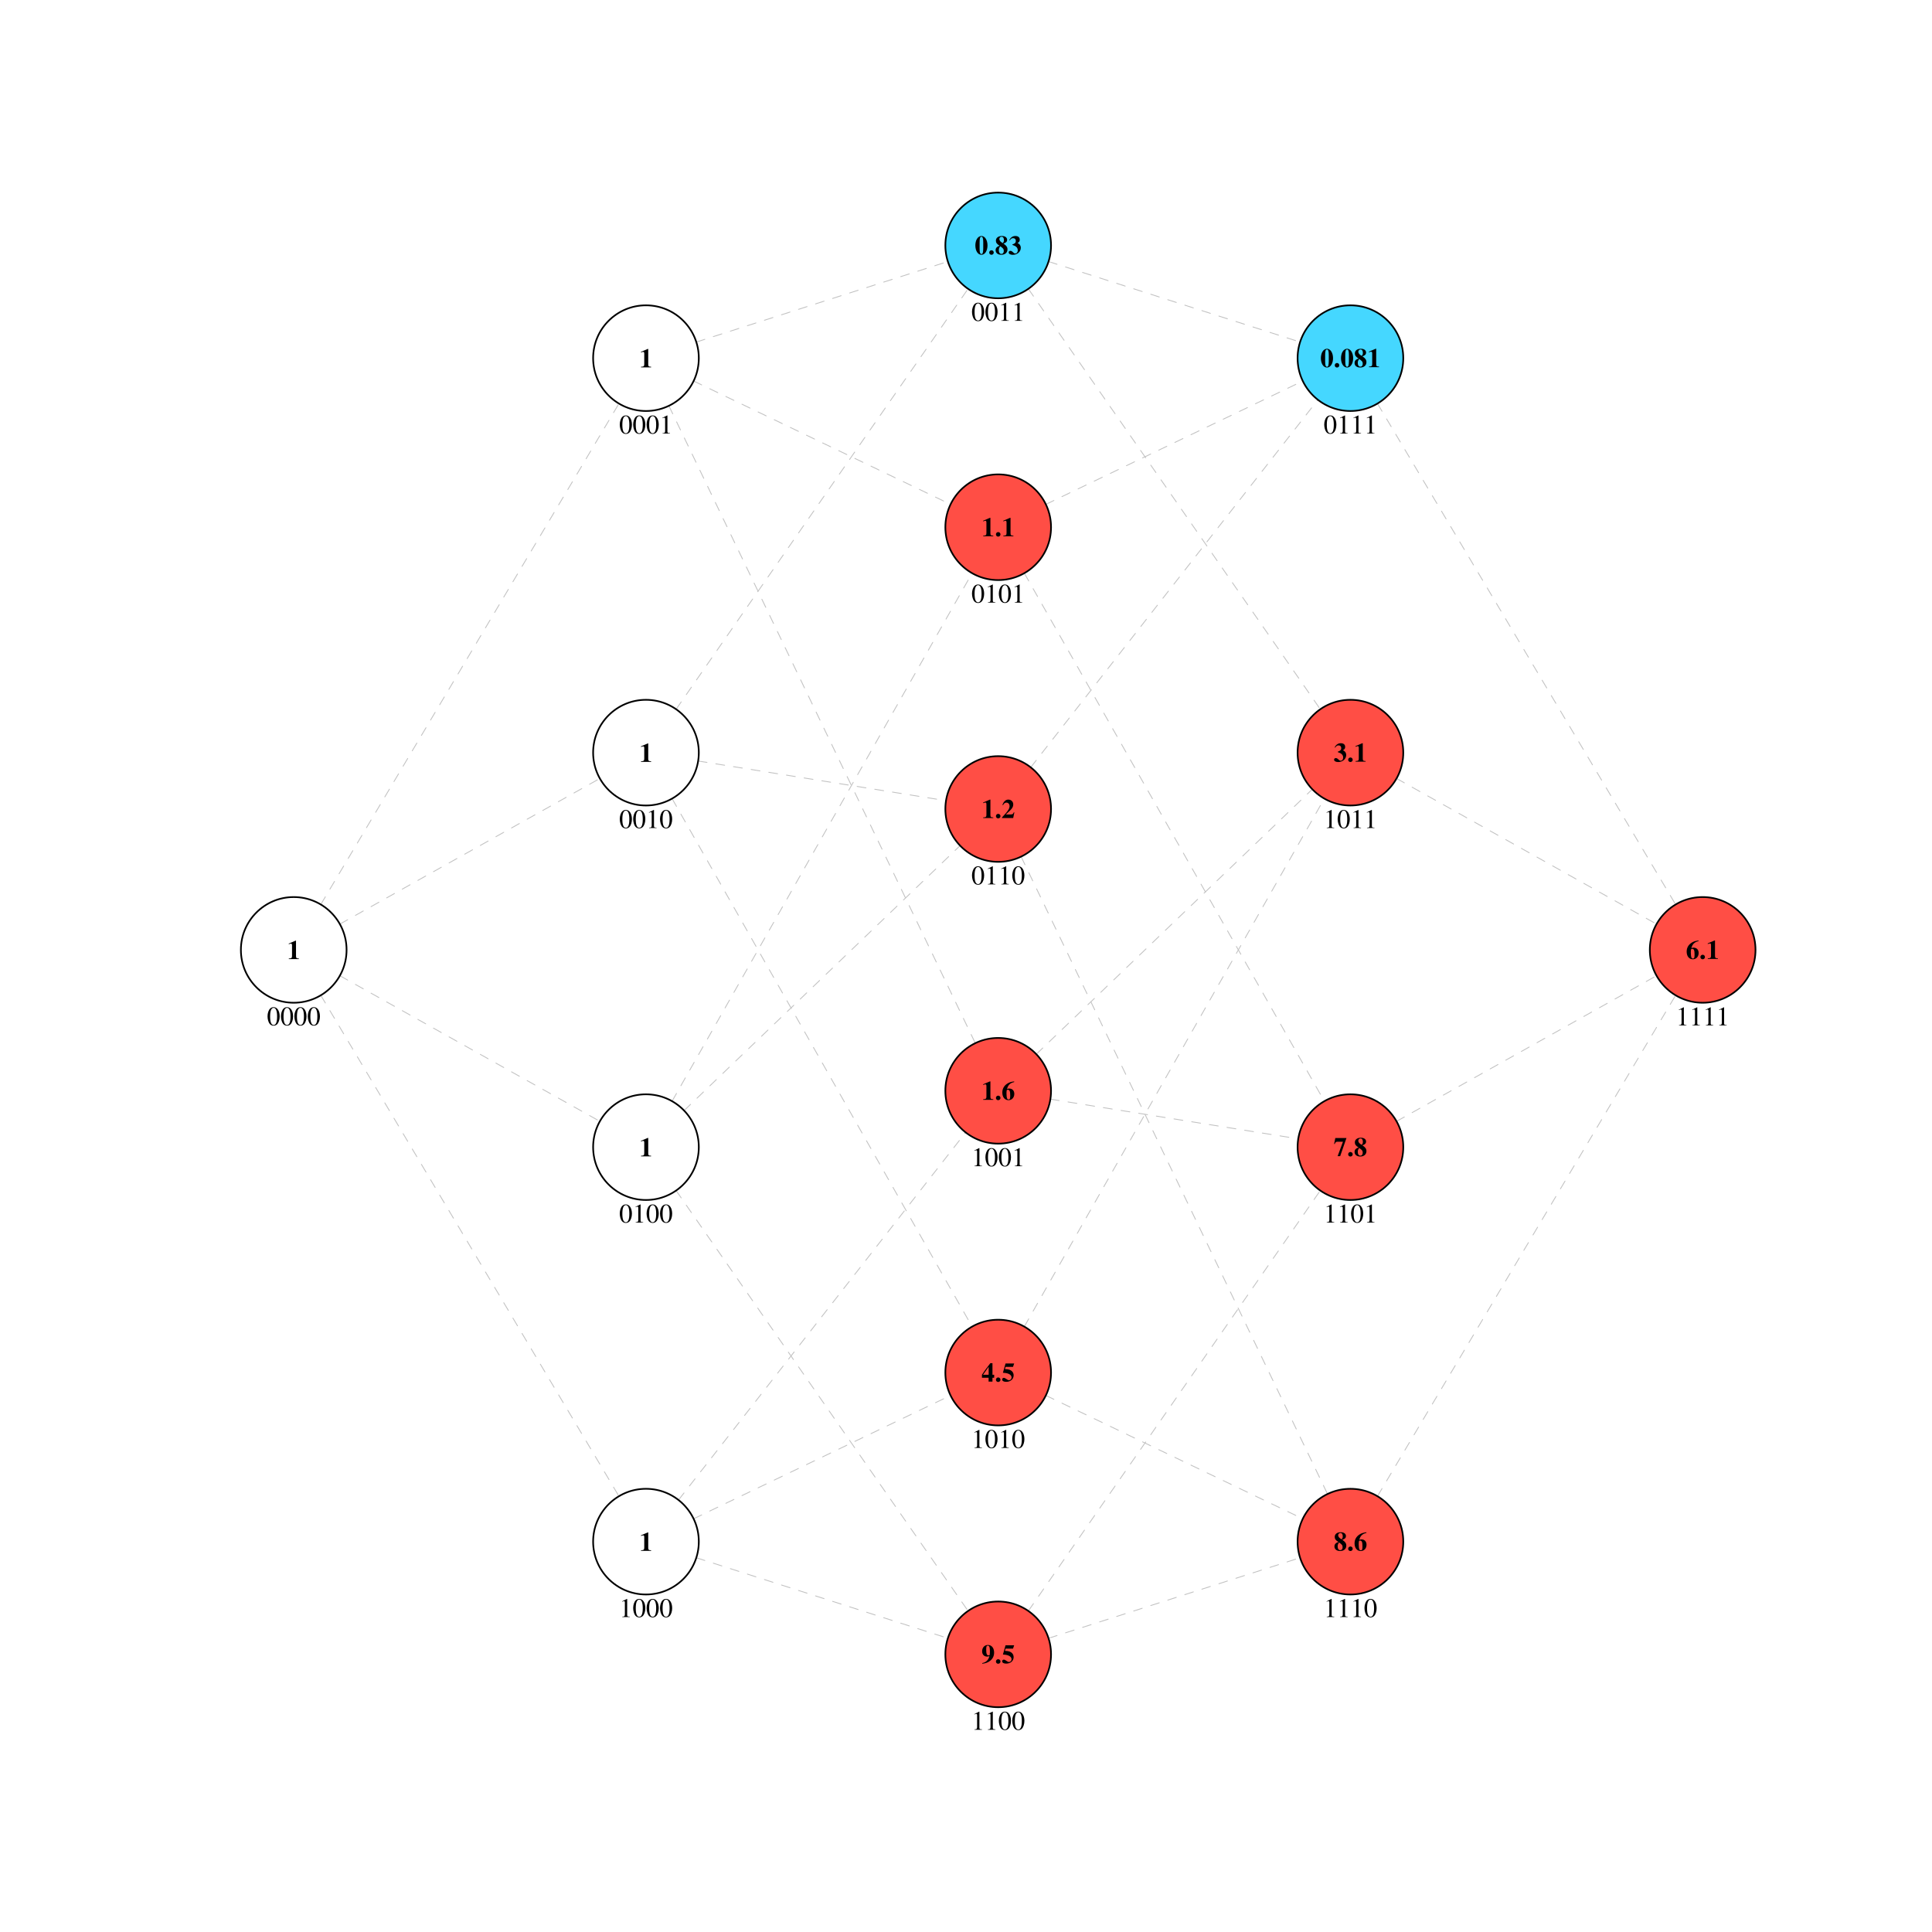
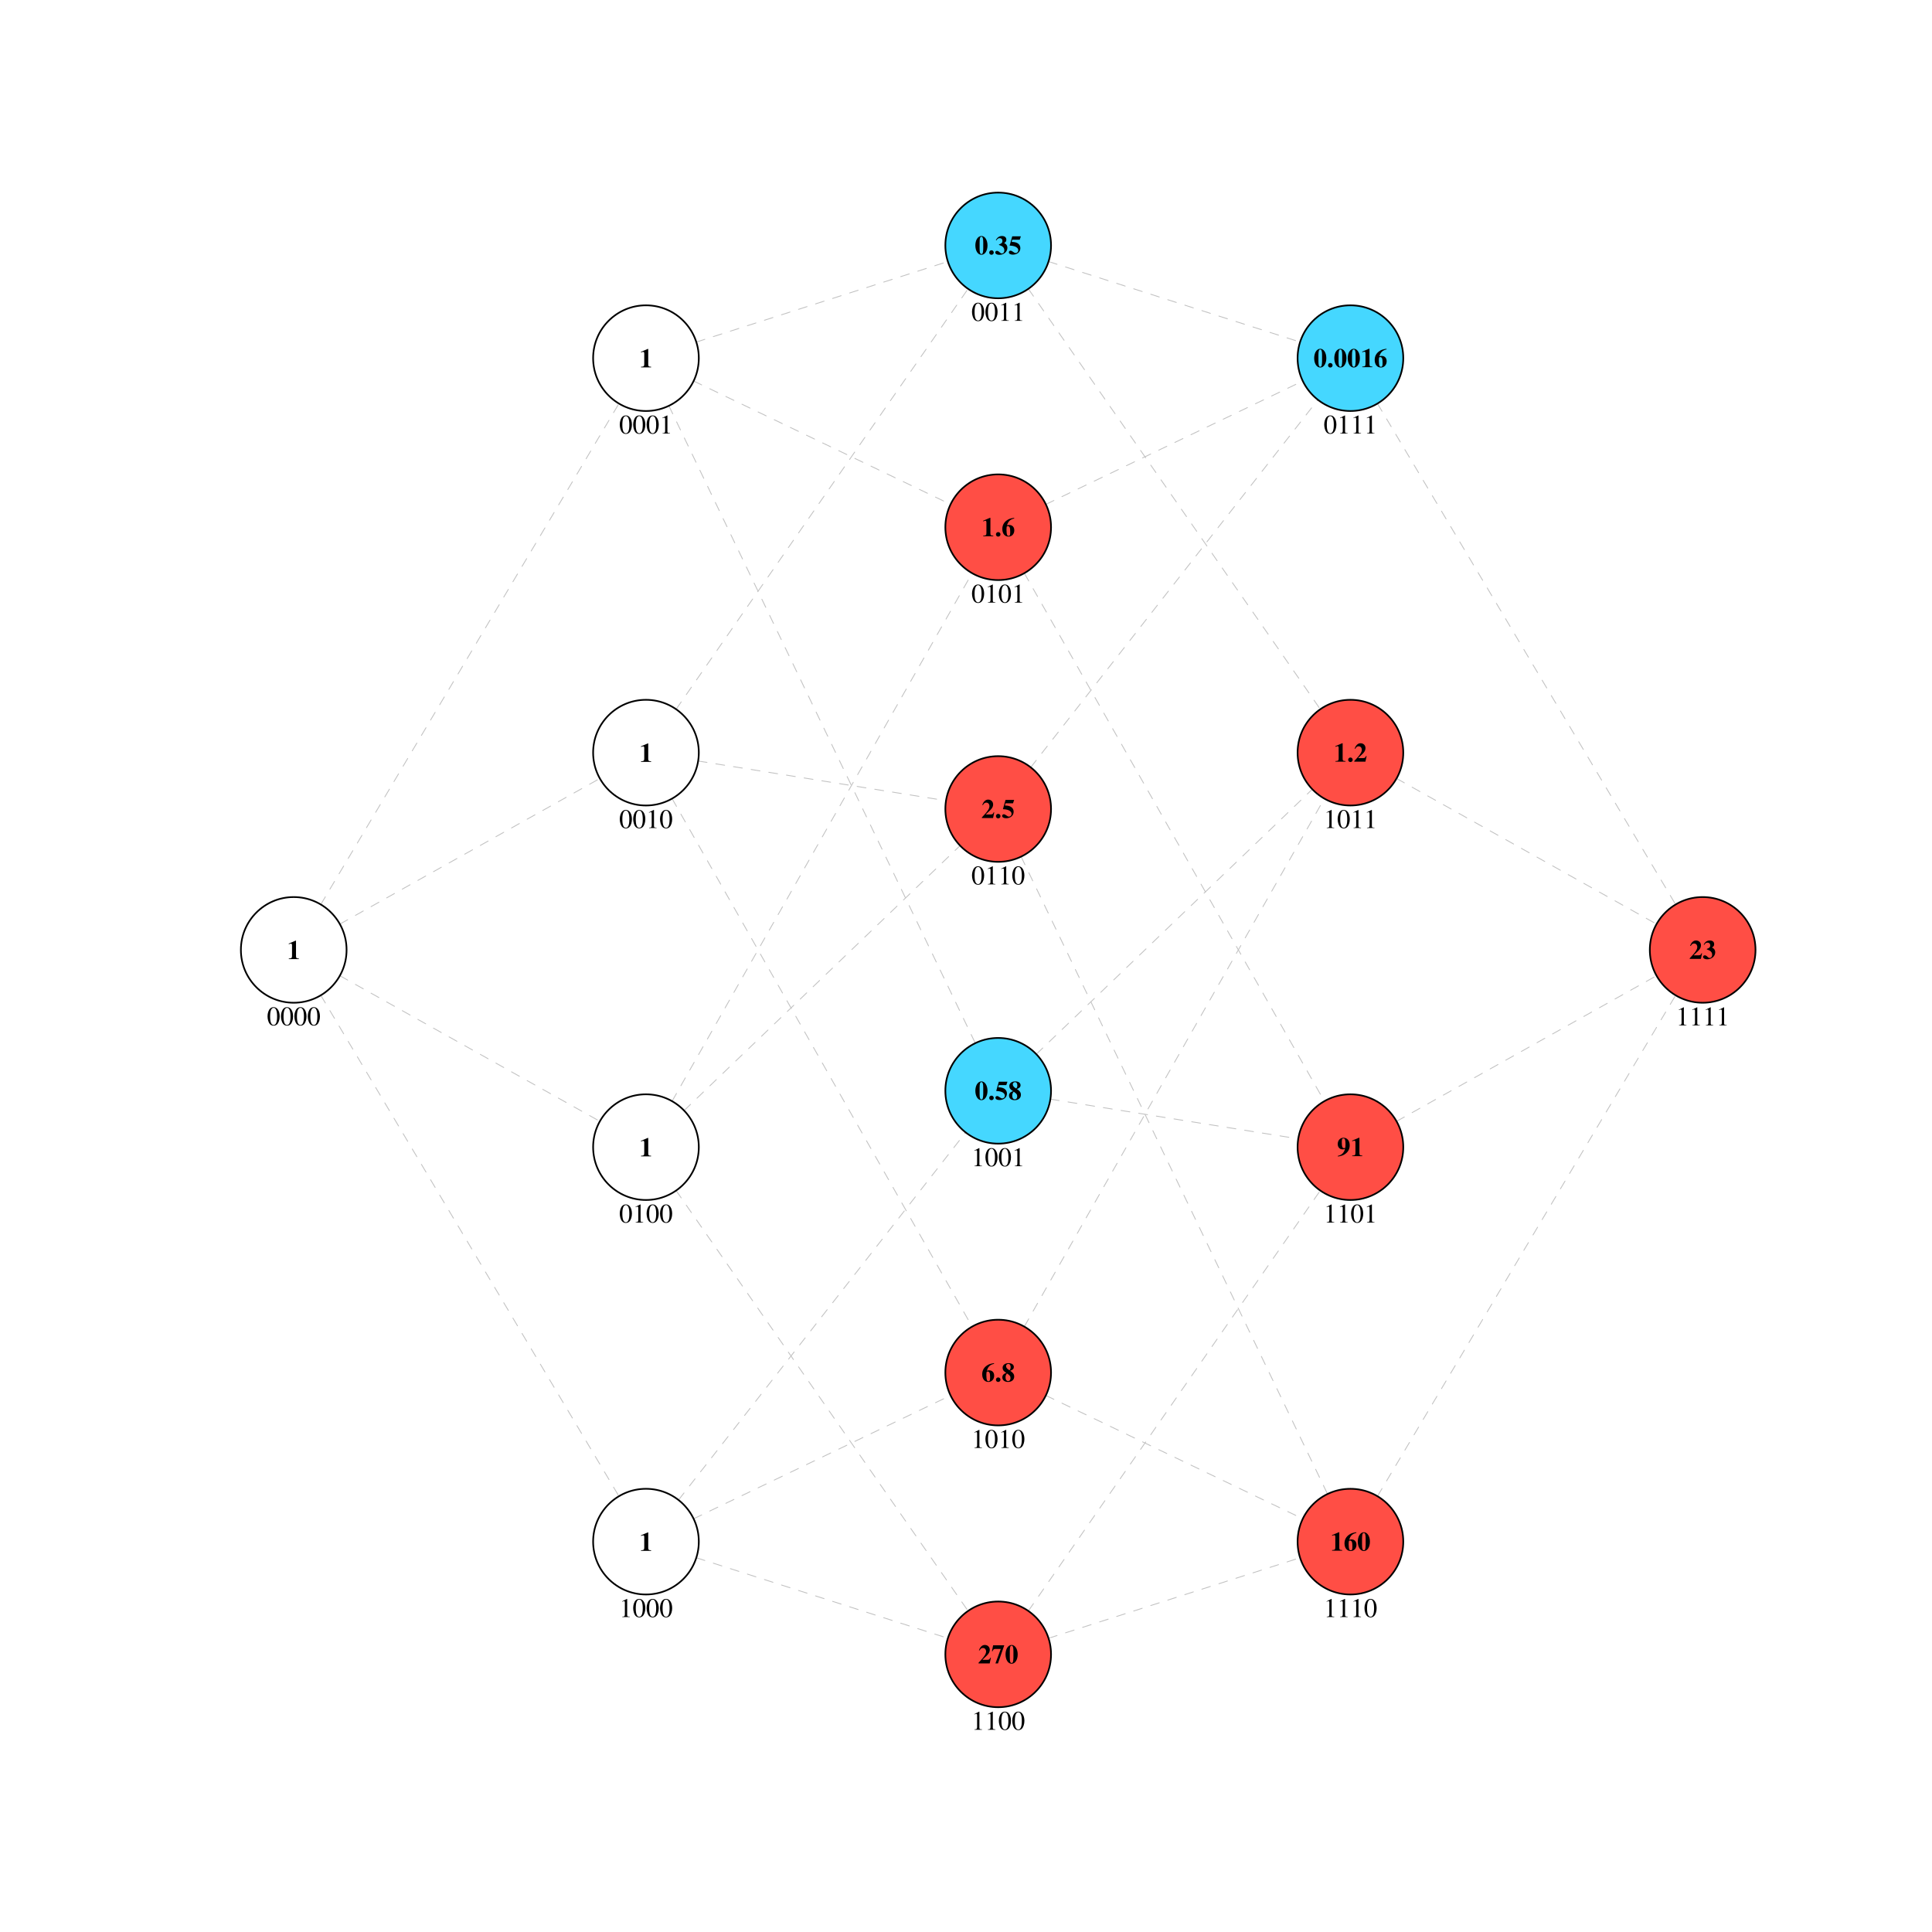
<svg xmlns="http://www.w3.org/2000/svg" class="svglite" width="864.00pt" height="864.00pt" viewBox="0 0 864.00 864.00">
  <defs>
    <style type="text/css">
    .svglite line, .svglite polyline, .svglite polygon, .svglite path, .svglite rect, .svglite circle {
      fill: none;
      stroke: #000000;
      stroke-linecap: round;
      stroke-linejoin: round;
      stroke-miterlimit: 10.00;
    }
  </style>
  </defs>
  <rect width="100%" height="100%" style="stroke: none; fill: #FFFFFF;" />
  <defs>
    <clipPath id="cpMC4wMHw4NjQuMDB8MC4wMHw4NjQuMDA=">
      <rect x="0.00" y="0.00" width="864.00" height="864.00" />
    </clipPath>
  </defs>
  <g clip-path="url(#cpMC4wMHw4NjQuMDB8MC4wMHw4NjQuMDA=)">
</g>
  <defs>
    <clipPath id="cpNTkuMDR8ODMzLjc2fDU5LjA0fDc5MC41Ng==">
      <rect x="59.04" y="59.04" width="774.72" height="731.52" />
    </clipPath>
  </defs>
  <g clip-path="url(#cpNTkuMDR8ODMzLjc2fDU5LjA0fDc5MC41Ng==)">
    <line x1="143.45" y1="404.50" x2="276.80" y2="180.47" style="stroke-width: 0.38; stroke: #C1C1C1; stroke-dasharray: 4.00,4.00;" />
    <line x1="151.98" y1="413.26" x2="268.27" y2="348.13" style="stroke-width: 0.38; stroke: #C1C1C1; stroke-dasharray: 4.00,4.00;" />
    <line x1="151.98" y1="436.34" x2="268.27" y2="501.47" style="stroke-width: 0.38; stroke: #C1C1C1; stroke-dasharray: 4.00,4.00;" />
    <line x1="143.45" y1="445.10" x2="276.80" y2="669.13" style="stroke-width: 0.38; stroke: #C1C1C1; stroke-dasharray: 4.00,4.00;" />
    <line x1="311.38" y1="152.97" x2="423.90" y2="116.96" style="stroke-width: 0.38; stroke: #C1C1C1; stroke-dasharray: 4.00,4.00;" />
    <line x1="310.18" y1="170.39" x2="425.10" y2="225.55" style="stroke-width: 0.38; stroke: #C1C1C1; stroke-dasharray: 4.00,4.00;" />
    <line x1="299.12" y1="181.46" x2="436.16" y2="466.51" style="stroke-width: 0.38; stroke: #C1C1C1; stroke-dasharray: 4.00,4.00;" />
    <line x1="302.36" y1="317.18" x2="432.92" y2="129.17" style="stroke-width: 0.38; stroke: #C1C1C1; stroke-dasharray: 4.00,4.00;" />
    <line x1="312.21" y1="340.32" x2="423.07" y2="358.06" style="stroke-width: 0.38; stroke: #C1C1C1; stroke-dasharray: 4.00,4.00;" />
    <line x1="300.55" y1="357.13" x2="434.73" y2="593.28" style="stroke-width: 0.38; stroke: #C1C1C1; stroke-dasharray: 4.00,4.00;" />
    <line x1="300.55" y1="492.47" x2="434.73" y2="256.32" style="stroke-width: 0.38; stroke: #C1C1C1; stroke-dasharray: 4.00,4.00;" />
    <line x1="305.93" y1="496.65" x2="429.36" y2="378.16" style="stroke-width: 0.38; stroke: #C1C1C1; stroke-dasharray: 4.00,4.00;" />
    <line x1="302.36" y1="532.42" x2="432.92" y2="720.43" style="stroke-width: 0.38; stroke: #C1C1C1; stroke-dasharray: 4.00,4.00;" />
    <line x1="303.43" y1="670.81" x2="431.85" y2="506.43" style="stroke-width: 0.38; stroke: #C1C1C1; stroke-dasharray: 4.00,4.00;" />
    <line x1="310.18" y1="679.21" x2="425.10" y2="624.05" style="stroke-width: 0.38; stroke: #C1C1C1; stroke-dasharray: 4.00,4.00;" />
    <line x1="311.38" y1="696.63" x2="423.90" y2="732.64" style="stroke-width: 0.38; stroke: #C1C1C1; stroke-dasharray: 4.00,4.00;" />
    <line x1="468.90" y1="116.96" x2="581.42" y2="152.97" style="stroke-width: 0.38; stroke: #C1C1C1; stroke-dasharray: 4.00,4.00;" />
    <line x1="459.88" y1="129.17" x2="590.44" y2="317.18" style="stroke-width: 0.38; stroke: #C1C1C1; stroke-dasharray: 4.00,4.00;" />
    <line x1="467.70" y1="225.55" x2="582.62" y2="170.39" style="stroke-width: 0.38; stroke: #C1C1C1; stroke-dasharray: 4.00,4.00;" />
    <line x1="458.07" y1="256.32" x2="592.25" y2="492.47" style="stroke-width: 0.38; stroke: #C1C1C1; stroke-dasharray: 4.00,4.00;" />
    <line x1="460.95" y1="343.17" x2="589.37" y2="178.79" style="stroke-width: 0.38; stroke: #C1C1C1; stroke-dasharray: 4.00,4.00;" />
    <line x1="456.64" y1="383.09" x2="593.68" y2="668.14" style="stroke-width: 0.38; stroke: #C1C1C1; stroke-dasharray: 4.00,4.00;" />
    <line x1="463.44" y1="471.44" x2="586.87" y2="352.95" style="stroke-width: 0.38; stroke: #C1C1C1; stroke-dasharray: 4.00,4.00;" />
    <line x1="469.73" y1="491.54" x2="580.59" y2="509.28" style="stroke-width: 0.38; stroke: #C1C1C1; stroke-dasharray: 4.00,4.00;" />
    <line x1="458.07" y1="593.28" x2="592.25" y2="357.13" style="stroke-width: 0.38; stroke: #C1C1C1; stroke-dasharray: 4.00,4.00;" />
    <line x1="467.70" y1="624.05" x2="582.62" y2="679.21" style="stroke-width: 0.38; stroke: #C1C1C1; stroke-dasharray: 4.00,4.00;" />
    <line x1="459.88" y1="720.43" x2="590.44" y2="532.42" style="stroke-width: 0.38; stroke: #C1C1C1; stroke-dasharray: 4.00,4.00;" />
    <line x1="468.90" y1="732.64" x2="581.42" y2="696.63" style="stroke-width: 0.38; stroke: #C1C1C1; stroke-dasharray: 4.00,4.00;" />
    <line x1="616.00" y1="180.47" x2="749.35" y2="404.50" style="stroke-width: 0.38; stroke: #C1C1C1; stroke-dasharray: 4.00,4.00;" />
    <line x1="624.53" y1="348.13" x2="740.82" y2="413.26" style="stroke-width: 0.38; stroke: #C1C1C1; stroke-dasharray: 4.00,4.00;" />
    <line x1="624.53" y1="501.47" x2="740.82" y2="436.34" style="stroke-width: 0.38; stroke: #C1C1C1; stroke-dasharray: 4.00,4.00;" />
    <line x1="616.00" y1="669.13" x2="749.35" y2="445.10" style="stroke-width: 0.38; stroke: #C1C1C1; stroke-dasharray: 4.00,4.00;" />
    <circle cx="131.36" cy="424.80" r="23.63" style="stroke-width: 0.75; fill: #FFFFFF;" />
    <circle cx="288.88" cy="160.17" r="23.63" style="stroke-width: 0.75; fill: #FFFFFF;" />
    <circle cx="288.88" cy="336.59" r="23.63" style="stroke-width: 0.75; fill: #FFFFFF;" />
    <circle cx="288.88" cy="513.01" r="23.63" style="stroke-width: 0.75; fill: #FFFFFF;" />
    <circle cx="288.88" cy="689.43" r="23.63" style="stroke-width: 0.75; fill: #FFFFFF;" />
    <circle cx="446.40" cy="109.76" r="23.63" style="stroke-width: 0.75; fill: #45D7FF;" />
    <circle cx="446.40" cy="235.78" r="23.63" style="stroke-width: 0.75; fill: #FF4E45;" />
    <circle cx="446.40" cy="361.79" r="23.63" style="stroke-width: 0.75; fill: #FF4E45;" />
-     <circle cx="446.40" cy="487.81" r="23.63" style="stroke-width: 0.75; fill: #FF4E45;" />
+     <circle cx="446.40" cy="487.81" r="23.63" style="stroke-width: 0.75; fill: #45D7FF;" />
    <circle cx="446.40" cy="613.82" r="23.63" style="stroke-width: 0.75; fill: #FF4E45;" />
    <circle cx="446.40" cy="739.84" r="23.63" style="stroke-width: 0.75; fill: #FF4E45;" />
    <circle cx="603.92" cy="160.17" r="23.63" style="stroke-width: 0.75; fill: #45D7FF;" />
    <circle cx="603.92" cy="336.59" r="23.63" style="stroke-width: 0.75; fill: #FF4E45;" />
    <circle cx="603.92" cy="513.01" r="23.63" style="stroke-width: 0.75; fill: #FF4E45;" />
    <circle cx="603.92" cy="689.43" r="23.63" style="stroke-width: 0.75; fill: #FF4E45;" />
    <circle cx="761.44" cy="424.80" r="23.63" style="stroke-width: 0.75; fill: #FF4E45;" />
  </g>
  <g clip-path="url(#cpMC4wMHw4NjQuMDB8MC4wMHw4NjQuMDA=)">
    <text x="131.36" y="428.92" text-anchor="middle" style="font-size: 12.00px; font-weight: bold; font-family: Times;" textLength="6.00px" lengthAdjust="spacingAndGlyphs">1</text>
    <text x="288.88" y="164.29" text-anchor="middle" style="font-size: 12.00px; font-weight: bold; font-family: Times;" textLength="6.00px" lengthAdjust="spacingAndGlyphs">1</text>
    <text x="288.88" y="340.71" text-anchor="middle" style="font-size: 12.00px; font-weight: bold; font-family: Times;" textLength="6.00px" lengthAdjust="spacingAndGlyphs">1</text>
    <text x="288.88" y="517.13" text-anchor="middle" style="font-size: 12.00px; font-weight: bold; font-family: Times;" textLength="6.00px" lengthAdjust="spacingAndGlyphs">1</text>
    <text x="288.88" y="693.55" text-anchor="middle" style="font-size: 12.00px; font-weight: bold; font-family: Times;" textLength="6.00px" lengthAdjust="spacingAndGlyphs">1</text>
-     <text x="446.40" y="113.79" text-anchor="middle" style="font-size: 12.00px; font-weight: bold; font-family: Times;" textLength="21.00px" lengthAdjust="spacingAndGlyphs">0.83</text>
-     <text x="446.40" y="239.82" text-anchor="middle" style="font-size: 12.00px; font-weight: bold; font-family: Times;" textLength="15.00px" lengthAdjust="spacingAndGlyphs">1.1</text>
-     <text x="446.40" y="365.83" text-anchor="middle" style="font-size: 12.00px; font-weight: bold; font-family: Times;" textLength="15.00px" lengthAdjust="spacingAndGlyphs">1.2</text>
-     <text x="446.40" y="491.85" text-anchor="middle" style="font-size: 12.00px; font-weight: bold; font-family: Times;" textLength="15.00px" lengthAdjust="spacingAndGlyphs">1.6</text>
-     <text x="446.40" y="617.87" text-anchor="middle" style="font-size: 12.00px; font-weight: bold; font-family: Times;" textLength="15.00px" lengthAdjust="spacingAndGlyphs">4.5</text>
-     <text x="446.40" y="743.88" text-anchor="middle" style="font-size: 12.00px; font-weight: bold; font-family: Times;" textLength="15.00px" lengthAdjust="spacingAndGlyphs">9.5</text>
-     <text x="603.92" y="164.21" text-anchor="middle" style="font-size: 12.00px; font-weight: bold; font-family: Times;" textLength="26.99px" lengthAdjust="spacingAndGlyphs">0.081</text>
-     <text x="603.92" y="340.62" text-anchor="middle" style="font-size: 12.00px; font-weight: bold; font-family: Times;" textLength="15.00px" lengthAdjust="spacingAndGlyphs">3.1</text>
-     <text x="603.92" y="517.05" text-anchor="middle" style="font-size: 12.00px; font-weight: bold; font-family: Times;" textLength="15.00px" lengthAdjust="spacingAndGlyphs">7.8</text>
-     <text x="603.92" y="693.47" text-anchor="middle" style="font-size: 12.00px; font-weight: bold; font-family: Times;" textLength="15.00px" lengthAdjust="spacingAndGlyphs">8.6</text>
-     <text x="761.44" y="428.84" text-anchor="middle" style="font-size: 12.00px; font-weight: bold; font-family: Times;" textLength="15.00px" lengthAdjust="spacingAndGlyphs">6.1</text>
+     <text x="446.40" y="113.79" text-anchor="middle" style="font-size: 12.00px; font-weight: bold; font-family: Times;" textLength="21.00px" lengthAdjust="spacingAndGlyphs">0.35</text>
+     <text x="446.40" y="239.82" text-anchor="middle" style="font-size: 12.00px; font-weight: bold; font-family: Times;" textLength="15.00px" lengthAdjust="spacingAndGlyphs">1.6</text>
+     <text x="446.40" y="365.83" text-anchor="middle" style="font-size: 12.00px; font-weight: bold; font-family: Times;" textLength="15.00px" lengthAdjust="spacingAndGlyphs">2.5</text>
+     <text x="446.40" y="491.85" text-anchor="middle" style="font-size: 12.00px; font-weight: bold; font-family: Times;" textLength="21.00px" lengthAdjust="spacingAndGlyphs">0.58</text>
+     <text x="446.40" y="617.86" text-anchor="middle" style="font-size: 12.00px; font-weight: bold; font-family: Times;" textLength="15.00px" lengthAdjust="spacingAndGlyphs">6.8</text>
+     <text x="446.40" y="743.88" text-anchor="middle" style="font-size: 12.00px; font-weight: bold; font-family: Times;" textLength="17.99px" lengthAdjust="spacingAndGlyphs">270</text>
+     <text x="603.92" y="164.21" text-anchor="middle" style="font-size: 12.00px; font-weight: bold; font-family: Times;" textLength="32.99px" lengthAdjust="spacingAndGlyphs">0.0016</text>
+     <text x="603.92" y="340.63" text-anchor="middle" style="font-size: 12.00px; font-weight: bold; font-family: Times;" textLength="15.00px" lengthAdjust="spacingAndGlyphs">1.2</text>
+     <text x="603.92" y="517.05" text-anchor="middle" style="font-size: 12.00px; font-weight: bold; font-family: Times;" textLength="12.00px" lengthAdjust="spacingAndGlyphs">91</text>
+     <text x="603.92" y="693.47" text-anchor="middle" style="font-size: 12.00px; font-weight: bold; font-family: Times;" textLength="17.99px" lengthAdjust="spacingAndGlyphs">160</text>
+     <text x="761.44" y="428.83" text-anchor="middle" style="font-size: 12.00px; font-weight: bold; font-family: Times;" textLength="12.00px" lengthAdjust="spacingAndGlyphs">23</text>
    <text x="131.36" y="458.52" text-anchor="middle" style="font-size: 12.00px; font-family: Times;" textLength="23.99px" lengthAdjust="spacingAndGlyphs">0000</text>
    <text x="288.88" y="193.89" text-anchor="middle" style="font-size: 12.00px; font-family: Times;" textLength="23.99px" lengthAdjust="spacingAndGlyphs">0001</text>
    <text x="288.88" y="370.31" text-anchor="middle" style="font-size: 12.00px; font-family: Times;" textLength="23.99px" lengthAdjust="spacingAndGlyphs">0010</text>
    <text x="288.88" y="546.73" text-anchor="middle" style="font-size: 12.00px; font-family: Times;" textLength="23.99px" lengthAdjust="spacingAndGlyphs">0100</text>
    <text x="288.88" y="723.15" text-anchor="middle" style="font-size: 12.00px; font-family: Times;" textLength="23.99px" lengthAdjust="spacingAndGlyphs">1000</text>
    <text x="446.40" y="143.48" text-anchor="middle" style="font-size: 12.00px; font-family: Times;" textLength="23.99px" lengthAdjust="spacingAndGlyphs">0011</text>
    <text x="446.40" y="269.50" text-anchor="middle" style="font-size: 12.00px; font-family: Times;" textLength="23.99px" lengthAdjust="spacingAndGlyphs">0101</text>
    <text x="446.40" y="395.51" text-anchor="middle" style="font-size: 12.00px; font-family: Times;" textLength="23.99px" lengthAdjust="spacingAndGlyphs">0110</text>
    <text x="446.40" y="521.53" text-anchor="middle" style="font-size: 12.00px; font-family: Times;" textLength="23.99px" lengthAdjust="spacingAndGlyphs">1001</text>
    <text x="446.40" y="647.54" text-anchor="middle" style="font-size: 12.00px; font-family: Times;" textLength="23.99px" lengthAdjust="spacingAndGlyphs">1010</text>
    <text x="446.40" y="773.56" text-anchor="middle" style="font-size: 12.00px; font-family: Times;" textLength="23.99px" lengthAdjust="spacingAndGlyphs">1100</text>
    <text x="603.92" y="193.89" text-anchor="middle" style="font-size: 12.00px; font-family: Times;" textLength="23.99px" lengthAdjust="spacingAndGlyphs">0111</text>
    <text x="603.92" y="370.31" text-anchor="middle" style="font-size: 12.00px; font-family: Times;" textLength="23.99px" lengthAdjust="spacingAndGlyphs">1011</text>
    <text x="603.92" y="546.73" text-anchor="middle" style="font-size: 12.00px; font-family: Times;" textLength="23.99px" lengthAdjust="spacingAndGlyphs">1101</text>
    <text x="603.92" y="723.15" text-anchor="middle" style="font-size: 12.00px; font-family: Times;" textLength="23.99px" lengthAdjust="spacingAndGlyphs">1110</text>
    <text x="761.44" y="458.57" text-anchor="middle" style="font-size: 12.00px; font-family: Times;" textLength="23.99px" lengthAdjust="spacingAndGlyphs">1111</text>
  </g>
</svg>
